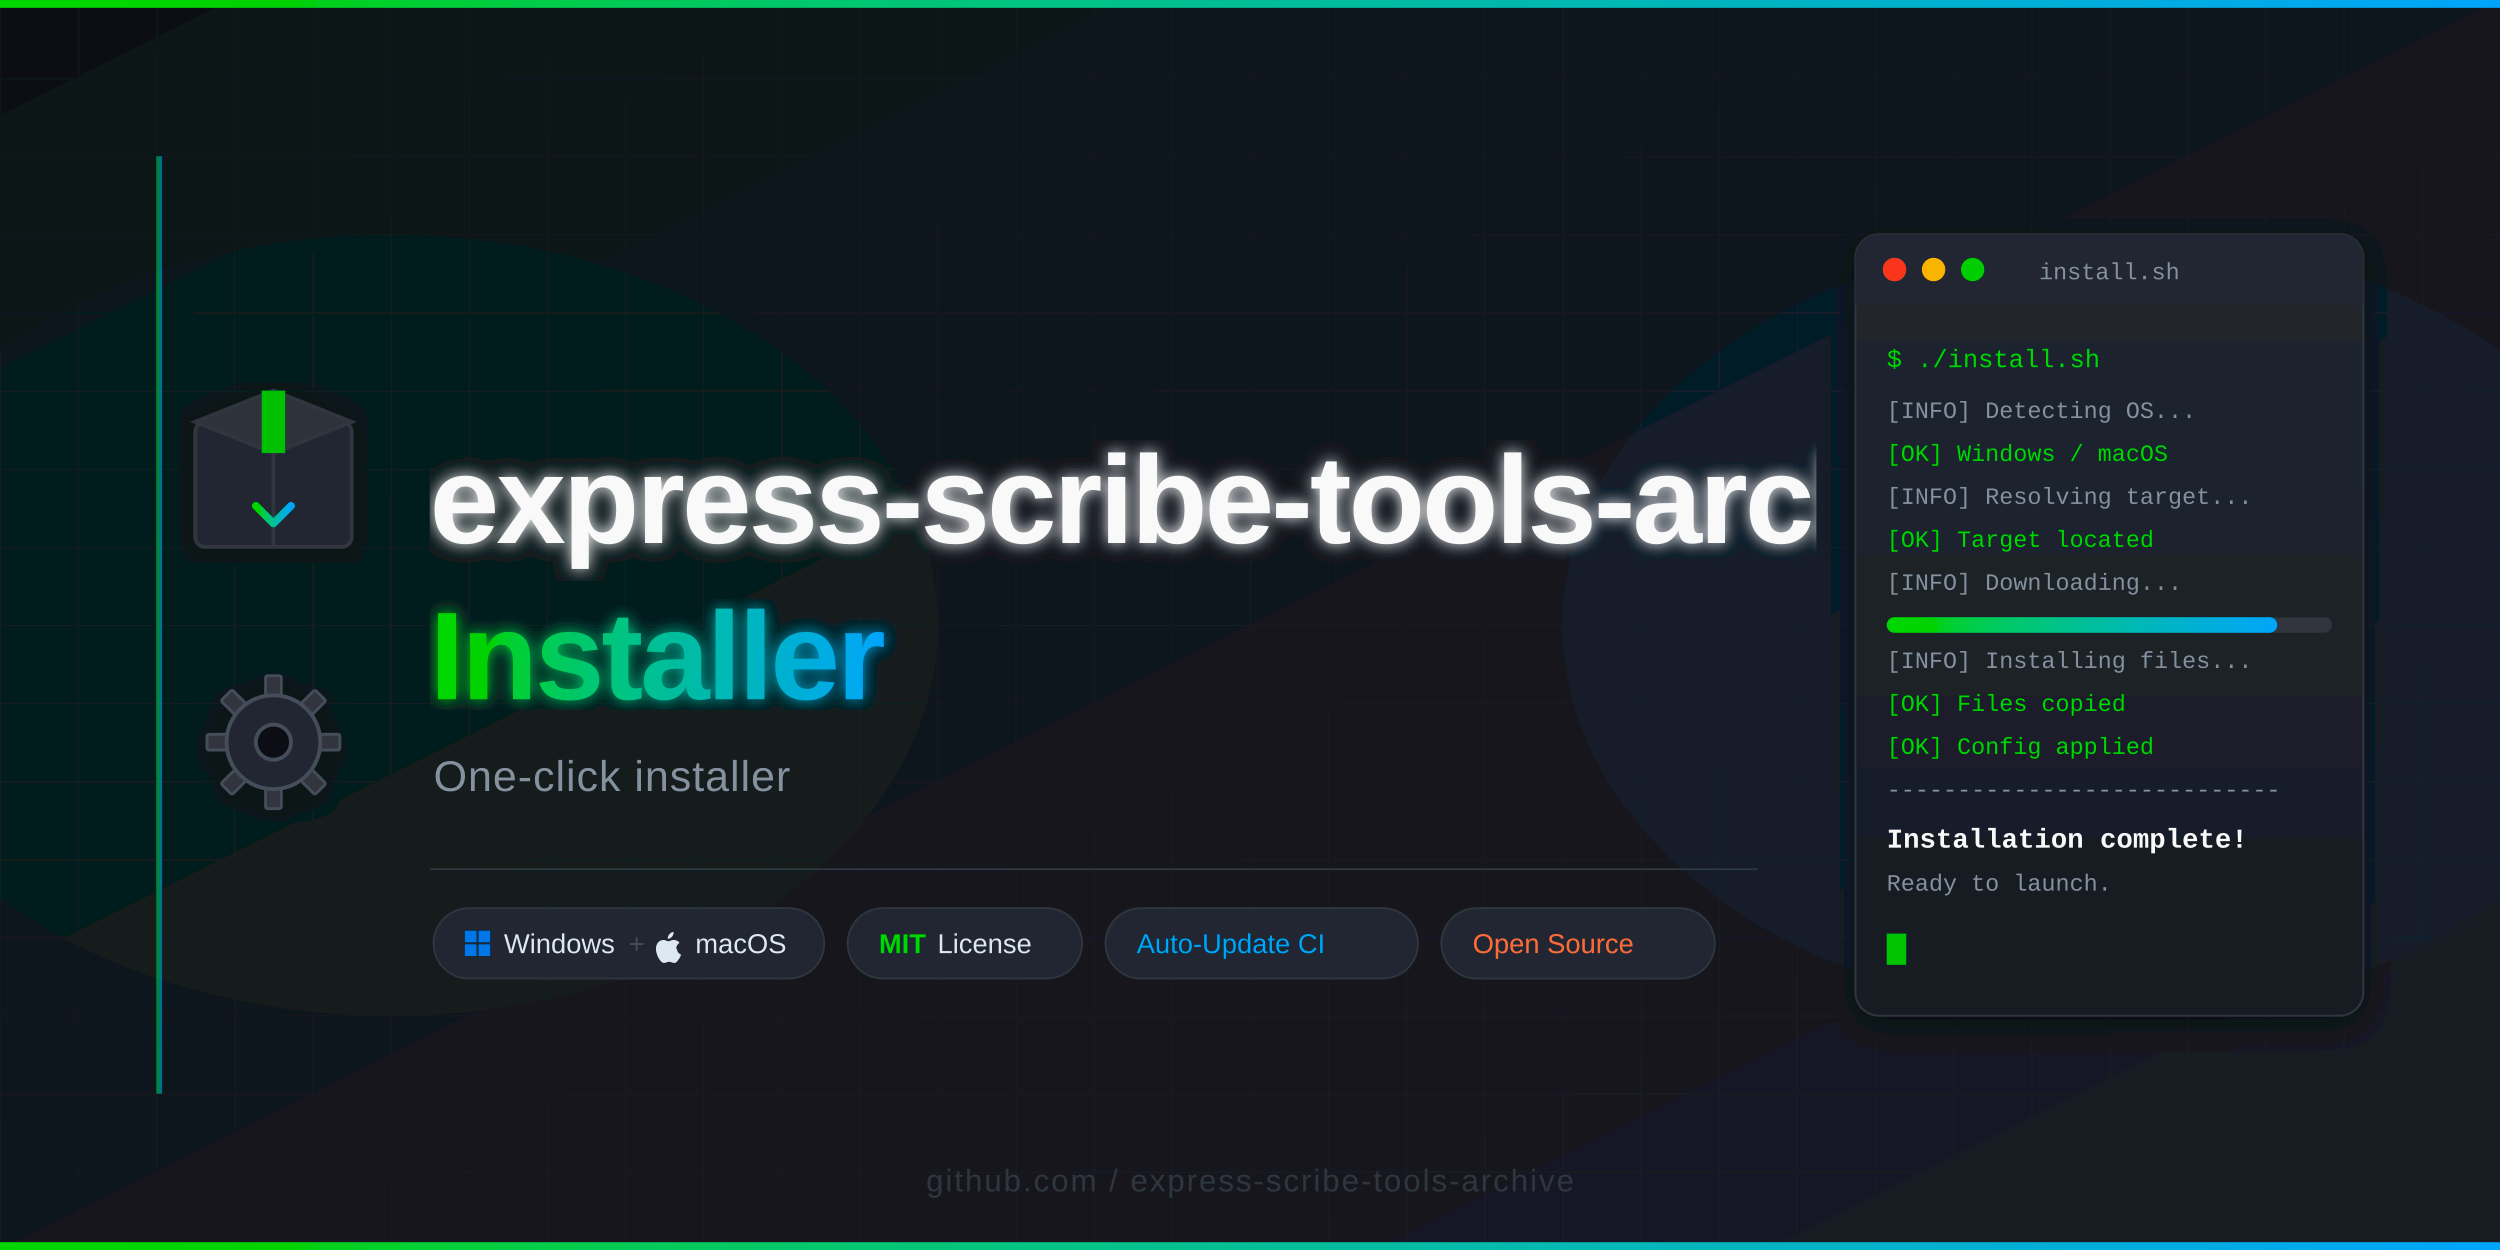
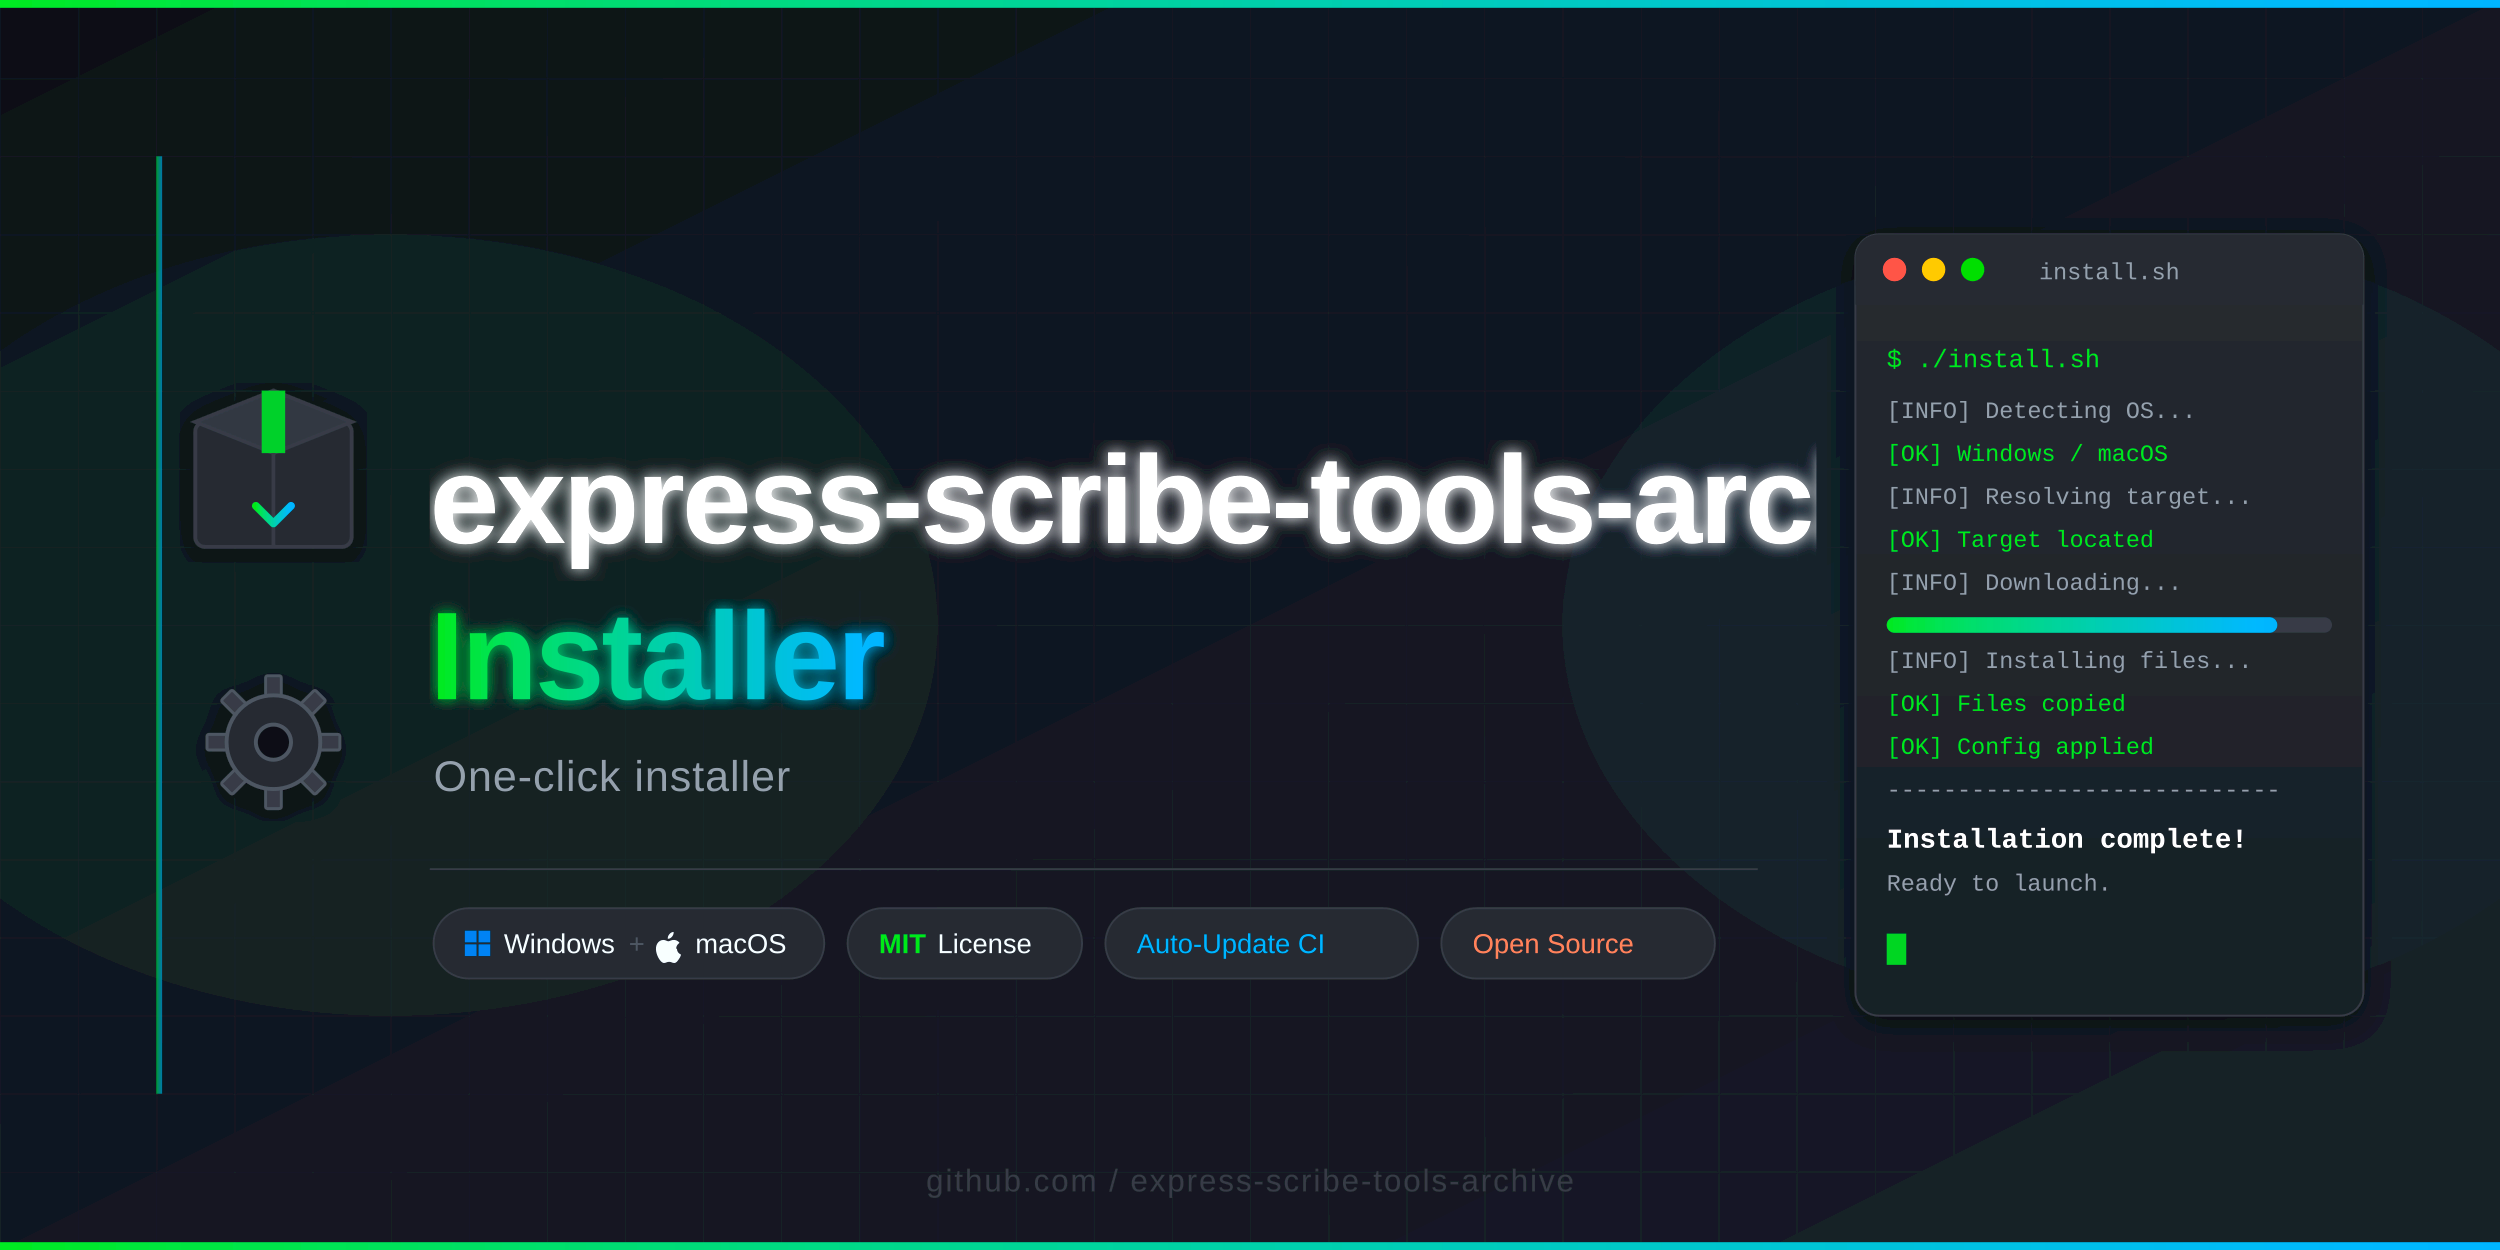
<svg xmlns="http://www.w3.org/2000/svg" viewBox="0 0 1280 640" width="1280" height="640">
  <defs>
    <linearGradient id="bgGrad" x1="0%" y1="0%" x2="100%" y2="100%">
      <stop offset="0%" style="stop-color:#0d1117;stop-opacity:1" />
      <stop offset="100%" style="stop-color:#161b22;stop-opacity:1" />
    </linearGradient>
    <linearGradient id="accentGrad" x1="0%" y1="0%" x2="100%" y2="0%">
      <stop offset="0%" style="stop-color:#39d353;stop-opacity:1" />
      <stop offset="100%" style="stop-color:#0ea5e9;stop-opacity:1" />
    </linearGradient>
    <linearGradient id="cardGrad" x1="0%" y1="0%" x2="0%" y2="100%">
      <stop offset="0%" style="stop-color:#21262d;stop-opacity:1" />
      <stop offset="100%" style="stop-color:#161b22;stop-opacity:1" />
    </linearGradient>
    <filter id="glow">
      <feGaussianBlur stdDeviation="4" result="coloredBlur" />
      <feMerge>
        <feMergeNode in="coloredBlur" />
        <feMergeNode in="SourceGraphic" />
      </feMerge>
    </filter>
    <filter id="shadow">
      <feDropShadow dx="0" dy="4" stdDeviation="8" flood-color="#000000" flood-opacity="0.5" />
    </filter>
    <filter id="tone" x="0%" y="0%" width="100%" height="100%">
-       <feColorMatrix type="saturate" values="1.40" />
-       <feColorMatrix type="matrix" values="   0.95 0 0 0 0   0 0.95 0 0 0   0 0 0.95 0 0   0 0 0 1 0" />
+       <feColorMatrix type="saturate" values="1.20" />
+       <feColorMatrix type="matrix" values="   1.20 0 0 0 0   0 1.20 0 0 0   0 0 1.20 0 0   0 0 0 1 0" />
    </filter>
    <clipPath id="titleClip">
      <rect x="220" y="200" width="710" height="100" />
    </clipPath>
    <clipPath id="installerClip">
      <rect x="220" y="295" width="710" height="100" />
    </clipPath>
    <clipPath id="subtitleClip">
      <rect x="220" y="380" width="710" height="55" />
    </clipPath>
  </defs>
  <g filter="url(#tone)">
    <rect width="1280" height="640" fill="url(#bgGrad)" />
    <pattern id="grid" width="40" height="40" patternUnits="userSpaceOnUse">
      <path d="M 40 0 L 0 0 0 40" fill="none" stroke="#21262d" stroke-width="0.5" />
    </pattern>
    <rect width="1280" height="640" fill="url(#grid)" opacity="0.4" />
    <ellipse cx="200" cy="320" rx="280" ry="200" fill="#39d353" opacity="0.04" />
    <ellipse cx="1080" cy="320" rx="280" ry="200" fill="#0ea5e9" opacity="0.04" />
    <rect x="0" y="0" width="1280" height="4" fill="url(#accentGrad)" />
    <rect x="0" y="636" width="1280" height="4" fill="url(#accentGrad)" />
    <rect x="80" y="80" width="3" height="480" fill="url(#accentGrad)" opacity="0.6" />
    <g transform="translate(100, 200)" filter="url(#shadow)">
      <rect x="0" y="16" width="80" height="64" fill="#21262d" stroke="#30363d" stroke-width="2" rx="5" />
      <polygon points="0,16 40,0 80,16 40,32" fill="#2d333b" stroke="#30363d" stroke-width="2" />
      <rect x="34" y="0" width="12" height="32" fill="#39d353" opacity="0.85" />
      <line x1="40" y1="32" x2="40" y2="80" stroke="#30363d" stroke-width="2" />
      <g transform="translate(40, 56)">
        <line x1="0" y1="-12" x2="0" y2="12" stroke="url(#accentGrad)" stroke-width="4" stroke-linecap="round" />
        <polyline points="-9,3 0,12 9,3" fill="none" stroke="url(#accentGrad)" stroke-width="4" stroke-linecap="round" stroke-linejoin="round" />
      </g>
    </g>
    <g transform="translate(140, 380)" filter="url(#shadow)">
      <g fill="#30363d" stroke="#484f58" stroke-width="1.5">
        <rect x="-4" y="-34" width="8" height="14" rx="1" />
        <rect x="-4" y="-34" width="8" height="14" rx="1" transform="rotate(45)" />
        <rect x="-4" y="-34" width="8" height="14" rx="1" transform="rotate(90)" />
        <rect x="-4" y="-34" width="8" height="14" rx="1" transform="rotate(135)" />
        <rect x="-4" y="-34" width="8" height="14" rx="1" transform="rotate(180)" />
        <rect x="-4" y="-34" width="8" height="14" rx="1" transform="rotate(225)" />
        <rect x="-4" y="-34" width="8" height="14" rx="1" transform="rotate(270)" />
        <rect x="-4" y="-34" width="8" height="14" rx="1" transform="rotate(315)" />
      </g>
      <circle cx="0" cy="0" r="24" fill="#21262d" stroke="#484f58" stroke-width="2" />
      <circle cx="0" cy="0" r="9" fill="#0d1117" stroke="#484f58" stroke-width="2" />
    </g>
    <g clip-path="url(#titleClip)">
      <text id="projectName" x="220" y="278" font-family="'Segoe UI', 'Helvetica Neue', Arial, sans-serif" font-size="64" font-weight="700" letter-spacing="-1.5" fill="#ffffff" filter="url(#glow)" textLength="710" lengthAdjust="spacingAndGlyphs">express-scribe-tools-archive</text>
    </g>
    <g clip-path="url(#installerClip)">
      <text x="220" y="358" font-family="'Segoe UI', 'Helvetica Neue', Arial, sans-serif" font-size="64" font-weight="700" letter-spacing="-1.5" fill="url(#accentGrad)" filter="url(#glow)">Installer</text>
    </g>
    <g clip-path="url(#subtitleClip)">
      <text x="222" y="405" font-family="'Segoe UI', 'Helvetica Neue', Arial, sans-serif" font-size="22" font-weight="400" fill="#8b949e" letter-spacing="0.5">One-click installer</text>
    </g>
    <line x1="220" y1="445" x2="900" y2="445" stroke="#30363d" stroke-width="1" />
    <g transform="translate(222, 465)">
      <rect x="0" y="0" width="200" height="36" fill="#21262d" rx="18" stroke="#30363d" stroke-width="1" />
      <g transform="translate(16, 11.5)">
        <rect x="0" y="0" width="6" height="6" fill="#0078d4" />
        <rect x="7" y="0" width="6" height="6" fill="#0078d4" />
        <rect x="0" y="7" width="6" height="6" fill="#0078d4" />
        <rect x="7" y="7" width="6" height="6" fill="#0078d4" />
      </g>
      <text x="36" y="23" font-family="'Segoe UI', Arial, sans-serif" font-size="14" fill="#e6edf3" font-weight="500">Windows</text>
      <text x="104" y="23" text-anchor="middle" font-family="'Segoe UI', Arial, sans-serif" font-size="14" fill="#484f58" font-weight="400">+</text>
      <g transform="translate(112.6, 9.55)" fill="#e6edf3">
        <path d="M11.6 11.2c0-2 1.6-2.9 1.7-3-0.9-1.3-2.3-1.5-2.8-1.5-1.2-0.1-2.3 0.7-2.9 0.7-0.6 0-1.5-0.7-2.5-0.7-1.3 0-2.5 0.7-3.2 1.9-1.4 2.4-0.3 5.9 1 7.9 0.7 1 1.5 2 2.5 2 1 0 1.4-0.6 2.6-0.6 1.2 0 1.5 0.6 2.6 0.6 1.1 0 1.7-1 2.4-2 0.8-1.1 1.1-2.2 1.1-2.3-0.1 0-2.1-0.8-2.1-3z" />
        <path d="M9.5 5c0.5-0.6 0.9-1.5 0.8-2.4-0.8 0-1.7 0.5-2.2 1.2-0.5 0.5-0.9 1.5-0.8 2.3 0.9 0.1 1.7-0.5 2.2-1.1z" />
      </g>
      <text x="134" y="23" font-family="'Segoe UI', Arial, sans-serif" font-size="14" fill="#e6edf3" font-weight="500">macOS</text>
    </g>
    <g transform="translate(434, 465)">
      <rect x="0" y="0" width="120" height="36" fill="#21262d" rx="18" stroke="#30363d" stroke-width="1" />
      <text x="16" y="23" font-family="'Segoe UI', Arial, sans-serif" font-size="14" fill="#39d353" font-weight="600">MIT</text>
      <text x="46" y="23" font-family="'Segoe UI', Arial, sans-serif" font-size="14" fill="#e6edf3" font-weight="400">License</text>
    </g>
    <g transform="translate(566, 465)">
      <rect x="0" y="0" width="160" height="36" fill="#21262d" rx="18" stroke="#30363d" stroke-width="1" />
      <text x="16" y="23" font-family="'Segoe UI', Arial, sans-serif" font-size="14" fill="#0ea5e9" font-weight="500">Auto-Update CI</text>
    </g>
    <g transform="translate(738, 465)">
      <rect x="0" y="0" width="140" height="36" fill="#21262d" rx="18" stroke="#30363d" stroke-width="1" />
      <text x="16" y="23" font-family="'Segoe UI', Arial, sans-serif" font-size="14" fill="#f78166" font-weight="500">Open Source</text>
    </g>
    <g transform="translate(950, 120)" filter="url(#shadow)">
      <rect x="0" y="0" width="260" height="400" fill="url(#cardGrad)" rx="12" stroke="#30363d" stroke-width="1" />
      <rect x="0" y="0" width="260" height="36" fill="#21262d" rx="12" />
      <rect x="0" y="24" width="260" height="12" fill="#21262d" />
      <circle cx="20" cy="18" r="6" fill="#ff5f56" />
      <circle cx="40" cy="18" r="6" fill="#ffbd2e" />
      <circle cx="60" cy="18" r="6" fill="#27c93f" />
      <text x="130" y="23" text-anchor="middle" font-family="'Courier New', monospace" font-size="12" fill="#8b949e">install.sh</text>
      <text x="16" y="68" font-family="'Courier New', monospace" font-size="13" fill="#39d353">$ ./install.sh</text>
      <text x="16" y="94" font-family="'Courier New', monospace" font-size="12" fill="#8b949e">[INFO] Detecting OS...</text>
      <text x="16" y="116" font-family="'Courier New', monospace" font-size="12" fill="#39d353">[OK]   Windows / macOS</text>
      <text x="16" y="138" font-family="'Courier New', monospace" font-size="12" fill="#8b949e">[INFO] Resolving target...</text>
      <text x="16" y="160" font-family="'Courier New', monospace" font-size="12" fill="#39d353">[OK]   Target located</text>
      <text x="16" y="182" font-family="'Courier New', monospace" font-size="12" fill="#8b949e">[INFO] Downloading...</text>
      <rect x="16" y="196" width="228" height="8" fill="#30363d" rx="4" />
      <rect x="16" y="196" width="200" height="8" fill="url(#accentGrad)" rx="4" />
      <text x="16" y="222" font-family="'Courier New', monospace" font-size="12" fill="#8b949e">[INFO] Installing files...</text>
      <text x="16" y="244" font-family="'Courier New', monospace" font-size="12" fill="#39d353">[OK]   Files copied</text>
      <text x="16" y="266" font-family="'Courier New', monospace" font-size="12" fill="#39d353">[OK]   Config applied</text>
      <text x="16" y="288" font-family="'Courier New', monospace" font-size="12" fill="#8b949e">----------------------------</text>
      <text x="16" y="314" font-family="'Courier New', monospace" font-size="14" fill="#ffffff" font-weight="bold">Installation complete!</text>
      <text x="16" y="336" font-family="'Courier New', monospace" font-size="12" fill="#8b949e">Ready to launch.</text>
      <rect x="16" y="358" width="10" height="16" fill="#39d353" opacity="0.9">
        <animate attributeName="opacity" values="0.9;0;0.9" dur="1.2s" repeatCount="indefinite" />
      </rect>
    </g>
    <text x="640" y="610" text-anchor="middle" font-family="'Segoe UI', Arial, sans-serif" font-size="16" fill="#30363d" letter-spacing="1">github.com / express-scribe-tools-archive</text>
  </g>
</svg>
